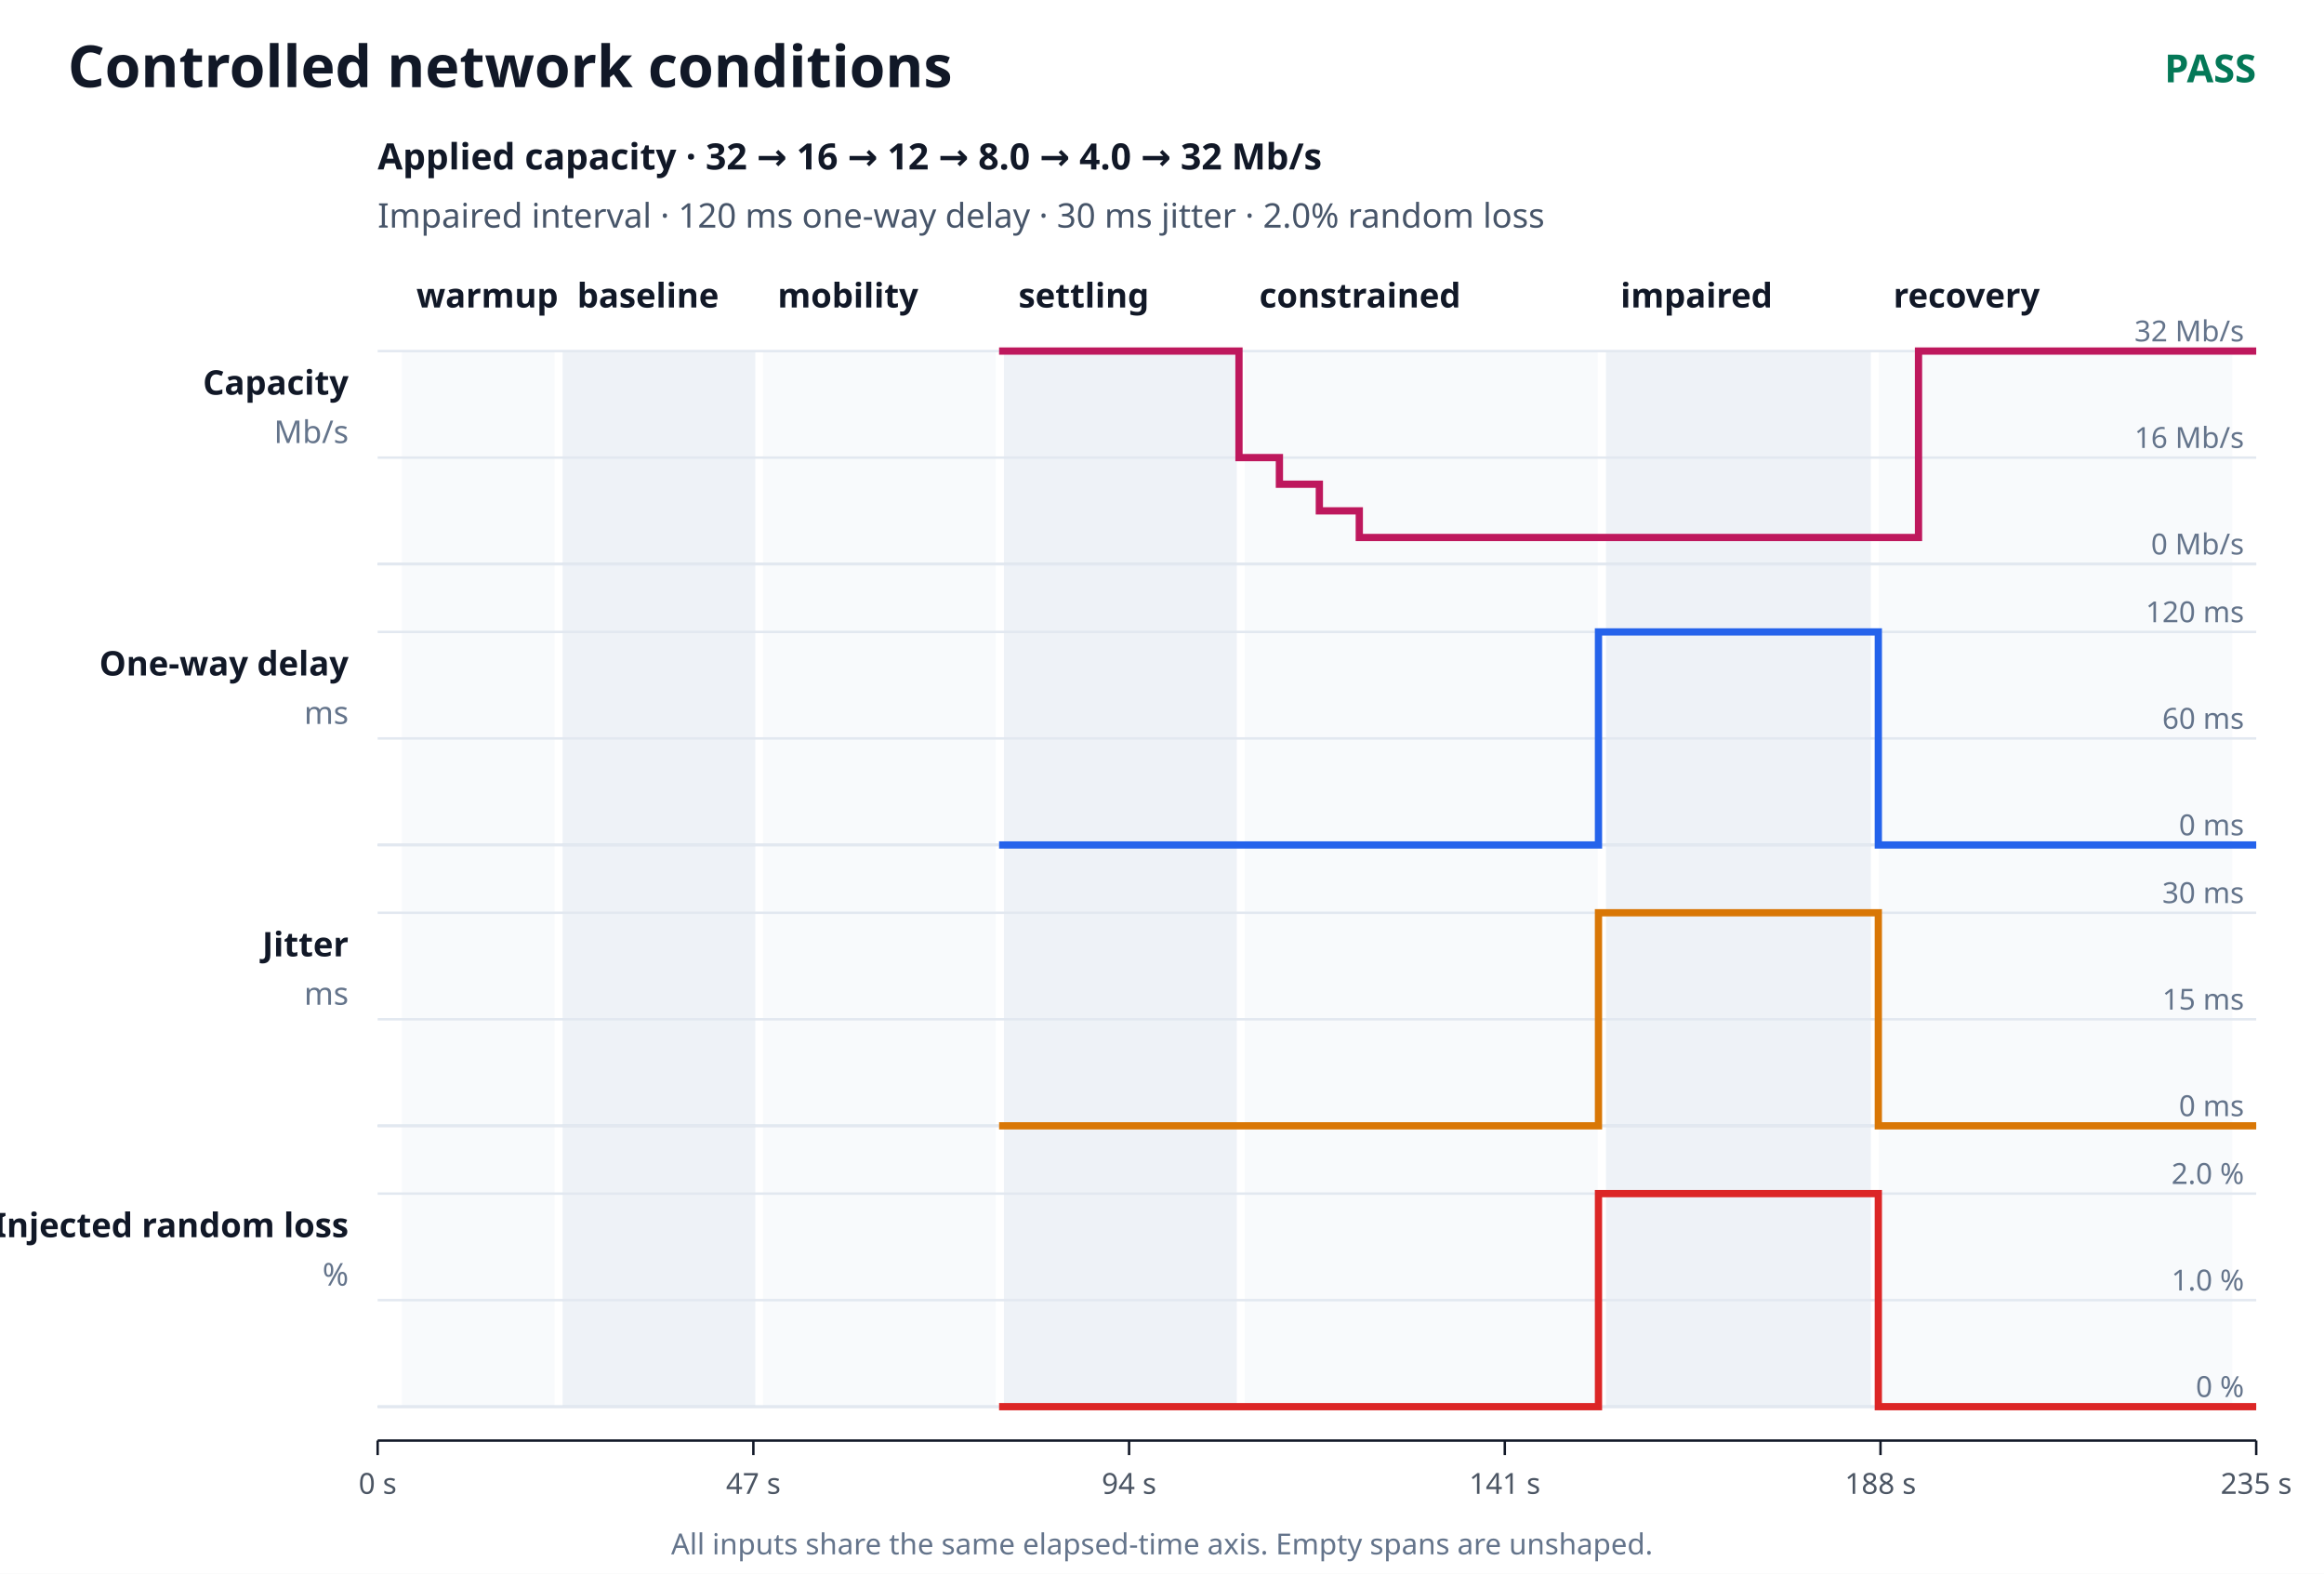
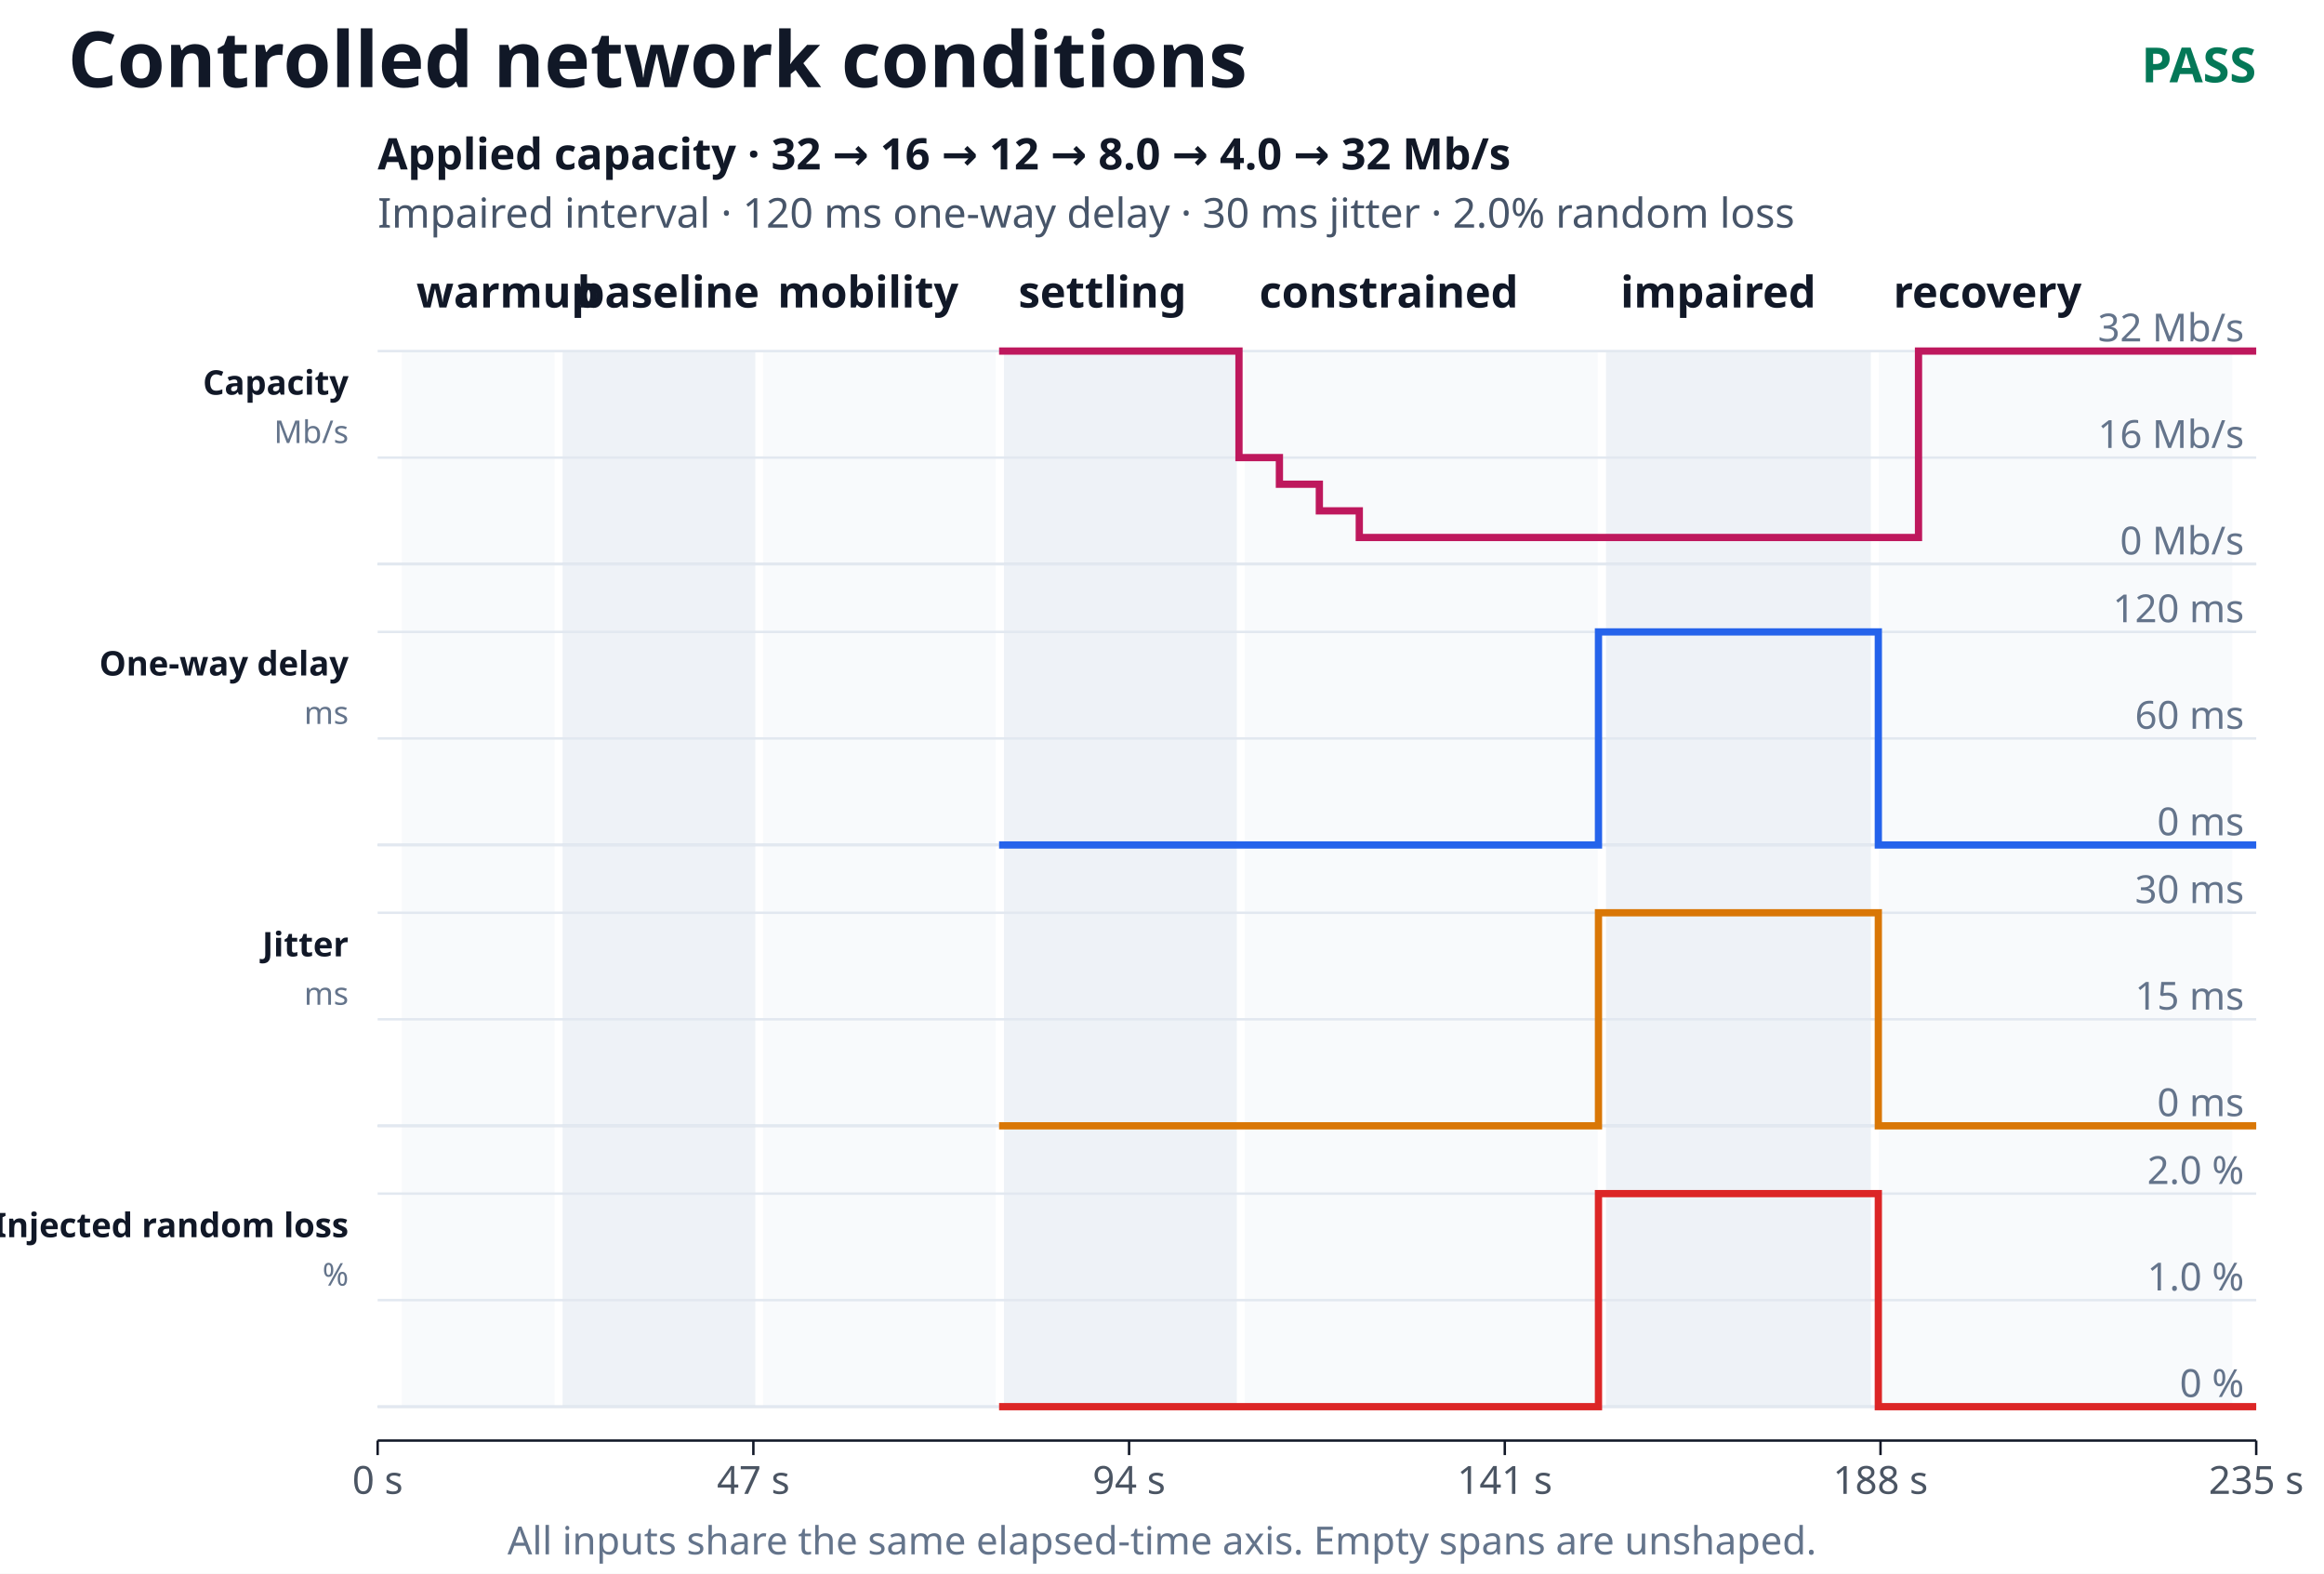
<svg xmlns="http://www.w3.org/2000/svg" width="960" height="650" viewBox="0 0 960 650" role="img" aria-labelledby="title description" style="font-family:system-ui,sans-serif">
  <rect width="100%" height="100%" fill="#ffffff" />
-   <text x="28" y="36" font-size="24" font-weight="650" fill="#111827">Controlled network conditions</text>
-   <text x="932" y="34" text-anchor="end" font-size="16" font-weight="700" fill="#047857">PASS</text>
-   <text x="156" y="70" font-size="15" font-weight="600" fill="#111827">Applied capacity · 32 → 16 → 12 → 8.0 → 4.0 → 32 Mb/s</text>
-   <text x="156" y="94" font-size="14" fill="#475569">Impaired interval · 120 ms one-way delay · 30 ms jitter · 2.0% random loss</text>
+   <text x="28" y="36" font-size="32" font-weight="650" fill="#111827">Controlled network conditions</text>
+   <text x="932" y="34" text-anchor="end" font-size="20" font-weight="700" fill="#047857">PASS</text>
+   <text x="156" y="70" font-size="18" font-weight="600" fill="#111827">Applied capacity · 32 → 16 → 12 → 8.0 → 4.0 → 32 Mb/s</text>
+   <text x="156" y="94" font-size="17" fill="#475569">Impaired interval · 120 ms one-way delay · 30 ms jitter · 2.0% random loss</text>
  <rect x="166" y="145" width="63.1" height="436" fill="#f8fafc" />
-   <text x="172" y="127" font-size="14" font-weight="600" fill="#111827">warmup</text>
+   <text x="172" y="127" font-size="18" font-weight="600" fill="#111827">warmup</text>
  <rect x="232.4" y="145" width="79.6" height="436" fill="#eef2f7" />
-   <text x="238.4" y="127" font-size="14" font-weight="600" fill="#111827">baseline</text>
+   <text x="238.4" y="127" font-size="18" font-weight="600" fill="#111827">baseline</text>
  <rect x="315.2" y="145" width="96.1" height="436" fill="#f8fafc" />
-   <text x="321.2" y="127" font-size="14" font-weight="600" fill="#111827">mobility</text>
+   <text x="321.2" y="127" font-size="18" font-weight="600" fill="#111827">mobility</text>
  <rect x="414.7" y="145" width="96.2" height="436" fill="#eef2f7" />
-   <text x="420.7" y="127" font-size="14" font-weight="600" fill="#111827">settling</text>
+   <text x="420.7" y="127" font-size="18" font-weight="600" fill="#111827">settling</text>
  <rect x="514.2" y="145" width="145.8" height="436" fill="#f8fafc" />
-   <text x="520.2" y="127" font-size="14" font-weight="600" fill="#111827">constrained</text>
+   <text x="520.2" y="127" font-size="18" font-weight="600" fill="#111827">constrained</text>
  <rect x="663.4" y="145" width="109.4" height="436" fill="#eef2f7" />
-   <text x="669.4" y="127" font-size="14" font-weight="600" fill="#111827">impaired</text>
+   <text x="669.4" y="127" font-size="18" font-weight="600" fill="#111827">impaired</text>
  <rect x="776.1" y="145" width="146" height="436" fill="#f8fafc" />
-   <text x="782.1" y="127" font-size="14" font-weight="600" fill="#111827">recovery</text>
+   <text x="782.1" y="127" font-size="18" font-weight="600" fill="#111827">recovery</text>
  <line x1="156" y1="233" x2="932" y2="233" stroke="#cbd5e1" />
  <text x="144" y="163" text-anchor="end" font-size="14" font-weight="600" fill="#111827">Capacity</text>
  <text x="144" y="183" text-anchor="end" font-size="13" fill="#64748b">Mb/s</text>
  <line x1="156" y1="145" x2="932" y2="145" stroke="#e2e8f0" stroke-width="1" />
-   <text x="927" y="141" text-anchor="end" font-size="12" fill="#64748b">32 Mb/s</text>
+   <text x="927" y="141" text-anchor="end" font-size="16" fill="#64748b">32 Mb/s</text>
  <line x1="156" y1="189" x2="932" y2="189" stroke="#e2e8f0" stroke-width="1" />
-   <text x="927" y="185" text-anchor="end" font-size="12" fill="#64748b">16 Mb/s</text>
+   <text x="927" y="185" text-anchor="end" font-size="16" fill="#64748b">16 Mb/s</text>
  <line x1="156" y1="233" x2="932" y2="233" stroke="#e2e8f0" stroke-width="1" />
-   <text x="927" y="229" text-anchor="end" font-size="12" fill="#64748b">0 Mb/s</text>
+   <text x="927" y="229" text-anchor="end" font-size="16" fill="#64748b">0 Mb/s</text>
  <polyline fill="none" stroke="#be185d" stroke-width="3" points="412.7,145 511.8,145 511.8,189 528.5,189 528.5,200 545,200 545,211 561.5,211 561.5,222 792.5,222 792.5,145 932,145" />
  <line x1="156" y1="349" x2="932" y2="349" stroke="#cbd5e1" />
  <text x="144" y="279" text-anchor="end" font-size="14" font-weight="600" fill="#111827">One-way delay</text>
  <text x="144" y="299" text-anchor="end" font-size="13" fill="#64748b">ms</text>
  <line x1="156" y1="261" x2="932" y2="261" stroke="#e2e8f0" stroke-width="1" />
-   <text x="927" y="257" text-anchor="end" font-size="12" fill="#64748b">120 ms</text>
+   <text x="927" y="257" text-anchor="end" font-size="16" fill="#64748b">120 ms</text>
  <line x1="156" y1="305" x2="932" y2="305" stroke="#e2e8f0" stroke-width="1" />
-   <text x="927" y="301" text-anchor="end" font-size="12" fill="#64748b">60 ms</text>
+   <text x="927" y="301" text-anchor="end" font-size="16" fill="#64748b">60 ms</text>
  <line x1="156" y1="349" x2="932" y2="349" stroke="#e2e8f0" stroke-width="1" />
-   <text x="927" y="345" text-anchor="end" font-size="12" fill="#64748b">0 ms</text>
+   <text x="927" y="345" text-anchor="end" font-size="16" fill="#64748b">0 ms</text>
  <polyline fill="none" stroke="#2563eb" stroke-width="3" points="412.7,349 660.3,349 660.3,261 775.9,261 775.9,349 932,349" />
  <line x1="156" y1="465" x2="932" y2="465" stroke="#cbd5e1" />
  <text x="144" y="395" text-anchor="end" font-size="14" font-weight="600" fill="#111827">Jitter</text>
  <text x="144" y="415" text-anchor="end" font-size="13" fill="#64748b">ms</text>
  <line x1="156" y1="377" x2="932" y2="377" stroke="#e2e8f0" stroke-width="1" />
-   <text x="927" y="373" text-anchor="end" font-size="12" fill="#64748b">30 ms</text>
+   <text x="927" y="373" text-anchor="end" font-size="16" fill="#64748b">30 ms</text>
  <line x1="156" y1="421" x2="932" y2="421" stroke="#e2e8f0" stroke-width="1" />
-   <text x="927" y="417" text-anchor="end" font-size="12" fill="#64748b">15 ms</text>
+   <text x="927" y="417" text-anchor="end" font-size="16" fill="#64748b">15 ms</text>
  <line x1="156" y1="465" x2="932" y2="465" stroke="#e2e8f0" stroke-width="1" />
-   <text x="927" y="461" text-anchor="end" font-size="12" fill="#64748b">0 ms</text>
+   <text x="927" y="461" text-anchor="end" font-size="16" fill="#64748b">0 ms</text>
  <polyline fill="none" stroke="#d97706" stroke-width="3" points="412.7,465 660.3,465 660.3,377 775.9,377 775.9,465 932,465" />
  <line x1="156" y1="581" x2="932" y2="581" stroke="#cbd5e1" />
  <text x="144" y="511" text-anchor="end" font-size="14" font-weight="600" fill="#111827">Injected random loss</text>
  <text x="144" y="531" text-anchor="end" font-size="13" fill="#64748b">%</text>
  <line x1="156" y1="493" x2="932" y2="493" stroke="#e2e8f0" stroke-width="1" />
-   <text x="927" y="489" text-anchor="end" font-size="12" fill="#64748b">2.0 %</text>
+   <text x="927" y="489" text-anchor="end" font-size="16" fill="#64748b">2.0 %</text>
  <line x1="156" y1="537" x2="932" y2="537" stroke="#e2e8f0" stroke-width="1" />
-   <text x="927" y="533" text-anchor="end" font-size="12" fill="#64748b">1.0 %</text>
+   <text x="927" y="533" text-anchor="end" font-size="16" fill="#64748b">1.0 %</text>
  <line x1="156" y1="581" x2="932" y2="581" stroke="#e2e8f0" stroke-width="1" />
-   <text x="927" y="577" text-anchor="end" font-size="12" fill="#64748b">0 %</text>
+   <text x="927" y="577" text-anchor="end" font-size="16" fill="#64748b">0 %</text>
  <polyline fill="none" stroke="#dc2626" stroke-width="3" points="412.7,581 660.3,581 660.3,493 775.9,493 775.9,581 932,581" />
  <line x1="156" y1="595" x2="932" y2="595" stroke="#111827" />
  <line x1="156" y1="595" x2="156" y2="601" stroke="#111827" />
-   <text x="156" y="617" text-anchor="middle" font-size="12" fill="#4b5563">0 s</text>
+   <text x="156" y="617" text-anchor="middle" font-size="16" fill="#4b5563">0 s</text>
  <line x1="311.2" y1="595" x2="311.2" y2="601" stroke="#111827" />
-   <text x="311.2" y="617" text-anchor="middle" font-size="12" fill="#4b5563">47 s</text>
+   <text x="311.2" y="617" text-anchor="middle" font-size="16" fill="#4b5563">47 s</text>
  <line x1="466.4" y1="595" x2="466.4" y2="601" stroke="#111827" />
-   <text x="466.4" y="617" text-anchor="middle" font-size="12" fill="#4b5563">94 s</text>
+   <text x="466.4" y="617" text-anchor="middle" font-size="16" fill="#4b5563">94 s</text>
  <line x1="621.6" y1="595" x2="621.6" y2="601" stroke="#111827" />
-   <text x="621.6" y="617" text-anchor="middle" font-size="12" fill="#4b5563">141 s</text>
+   <text x="621.6" y="617" text-anchor="middle" font-size="16" fill="#4b5563">141 s</text>
  <line x1="776.8" y1="595" x2="776.8" y2="601" stroke="#111827" />
-   <text x="776.8" y="617" text-anchor="middle" font-size="12" fill="#4b5563">188 s</text>
+   <text x="776.8" y="617" text-anchor="middle" font-size="16" fill="#4b5563">188 s</text>
  <line x1="932" y1="595" x2="932" y2="601" stroke="#111827" />
-   <text x="932" y="617" text-anchor="middle" font-size="12" fill="#4b5563">235 s</text>
-   <text x="480" y="642" text-anchor="middle" font-size="12" fill="#64748b">All inputs share the same elapsed-time axis. Empty spans are unshaped.</text>
+   <text x="932" y="617" text-anchor="middle" font-size="16" fill="#4b5563">235 s</text>
+   <text x="480" y="642" text-anchor="middle" font-size="16" fill="#64748b">All inputs share the same elapsed-time axis. Empty spans are unshaped.</text>
</svg>
